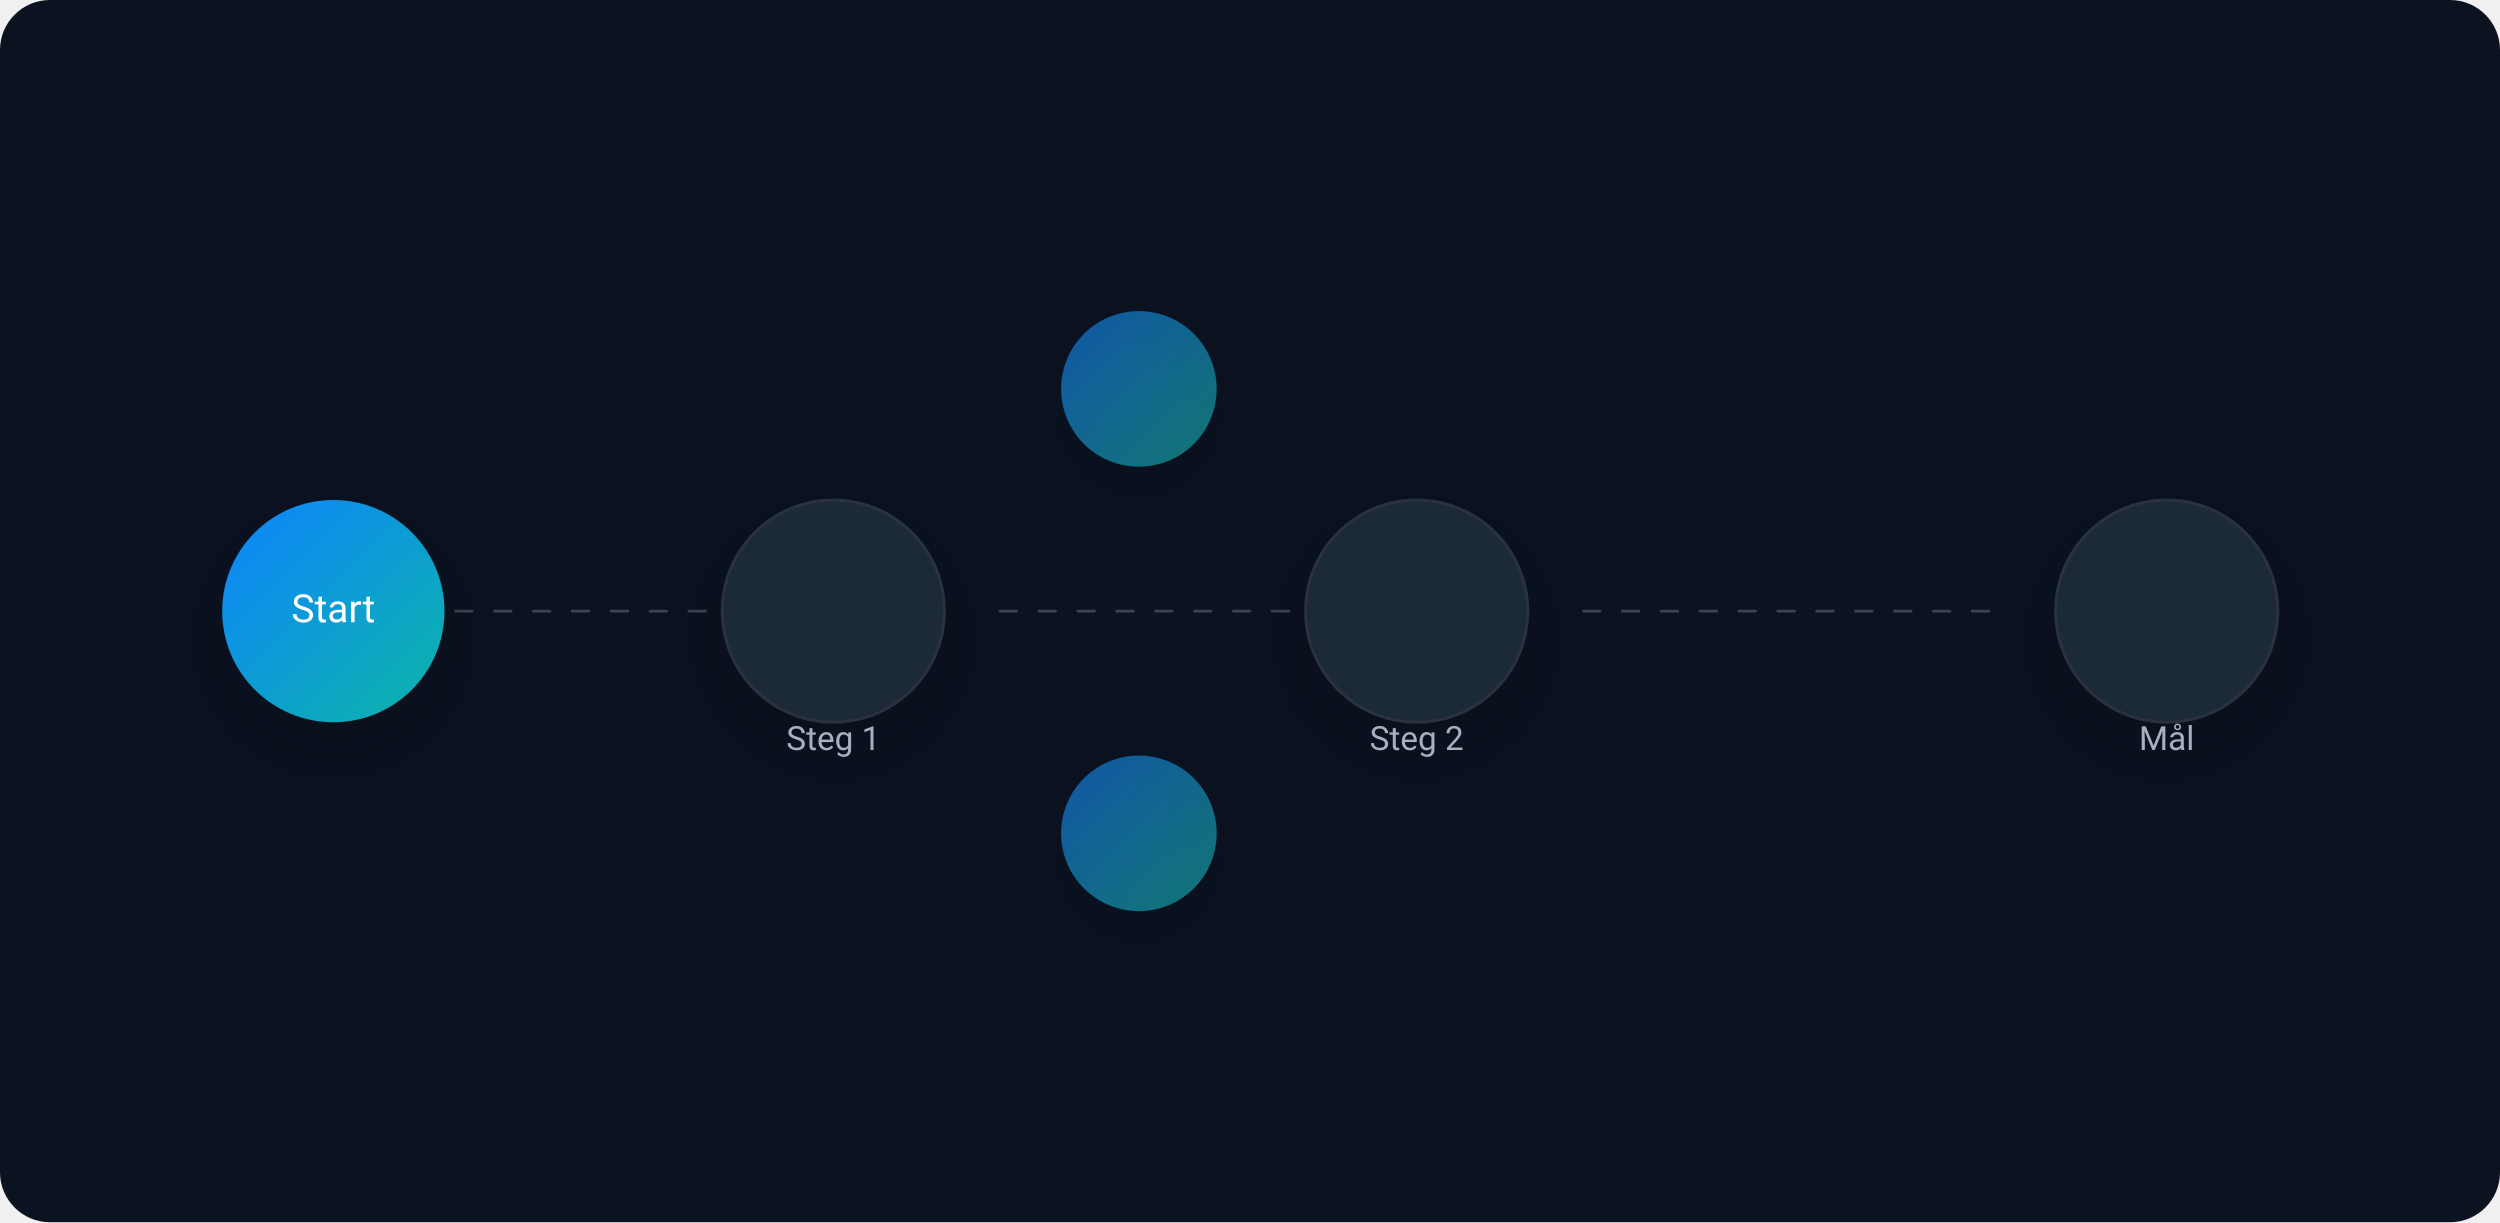
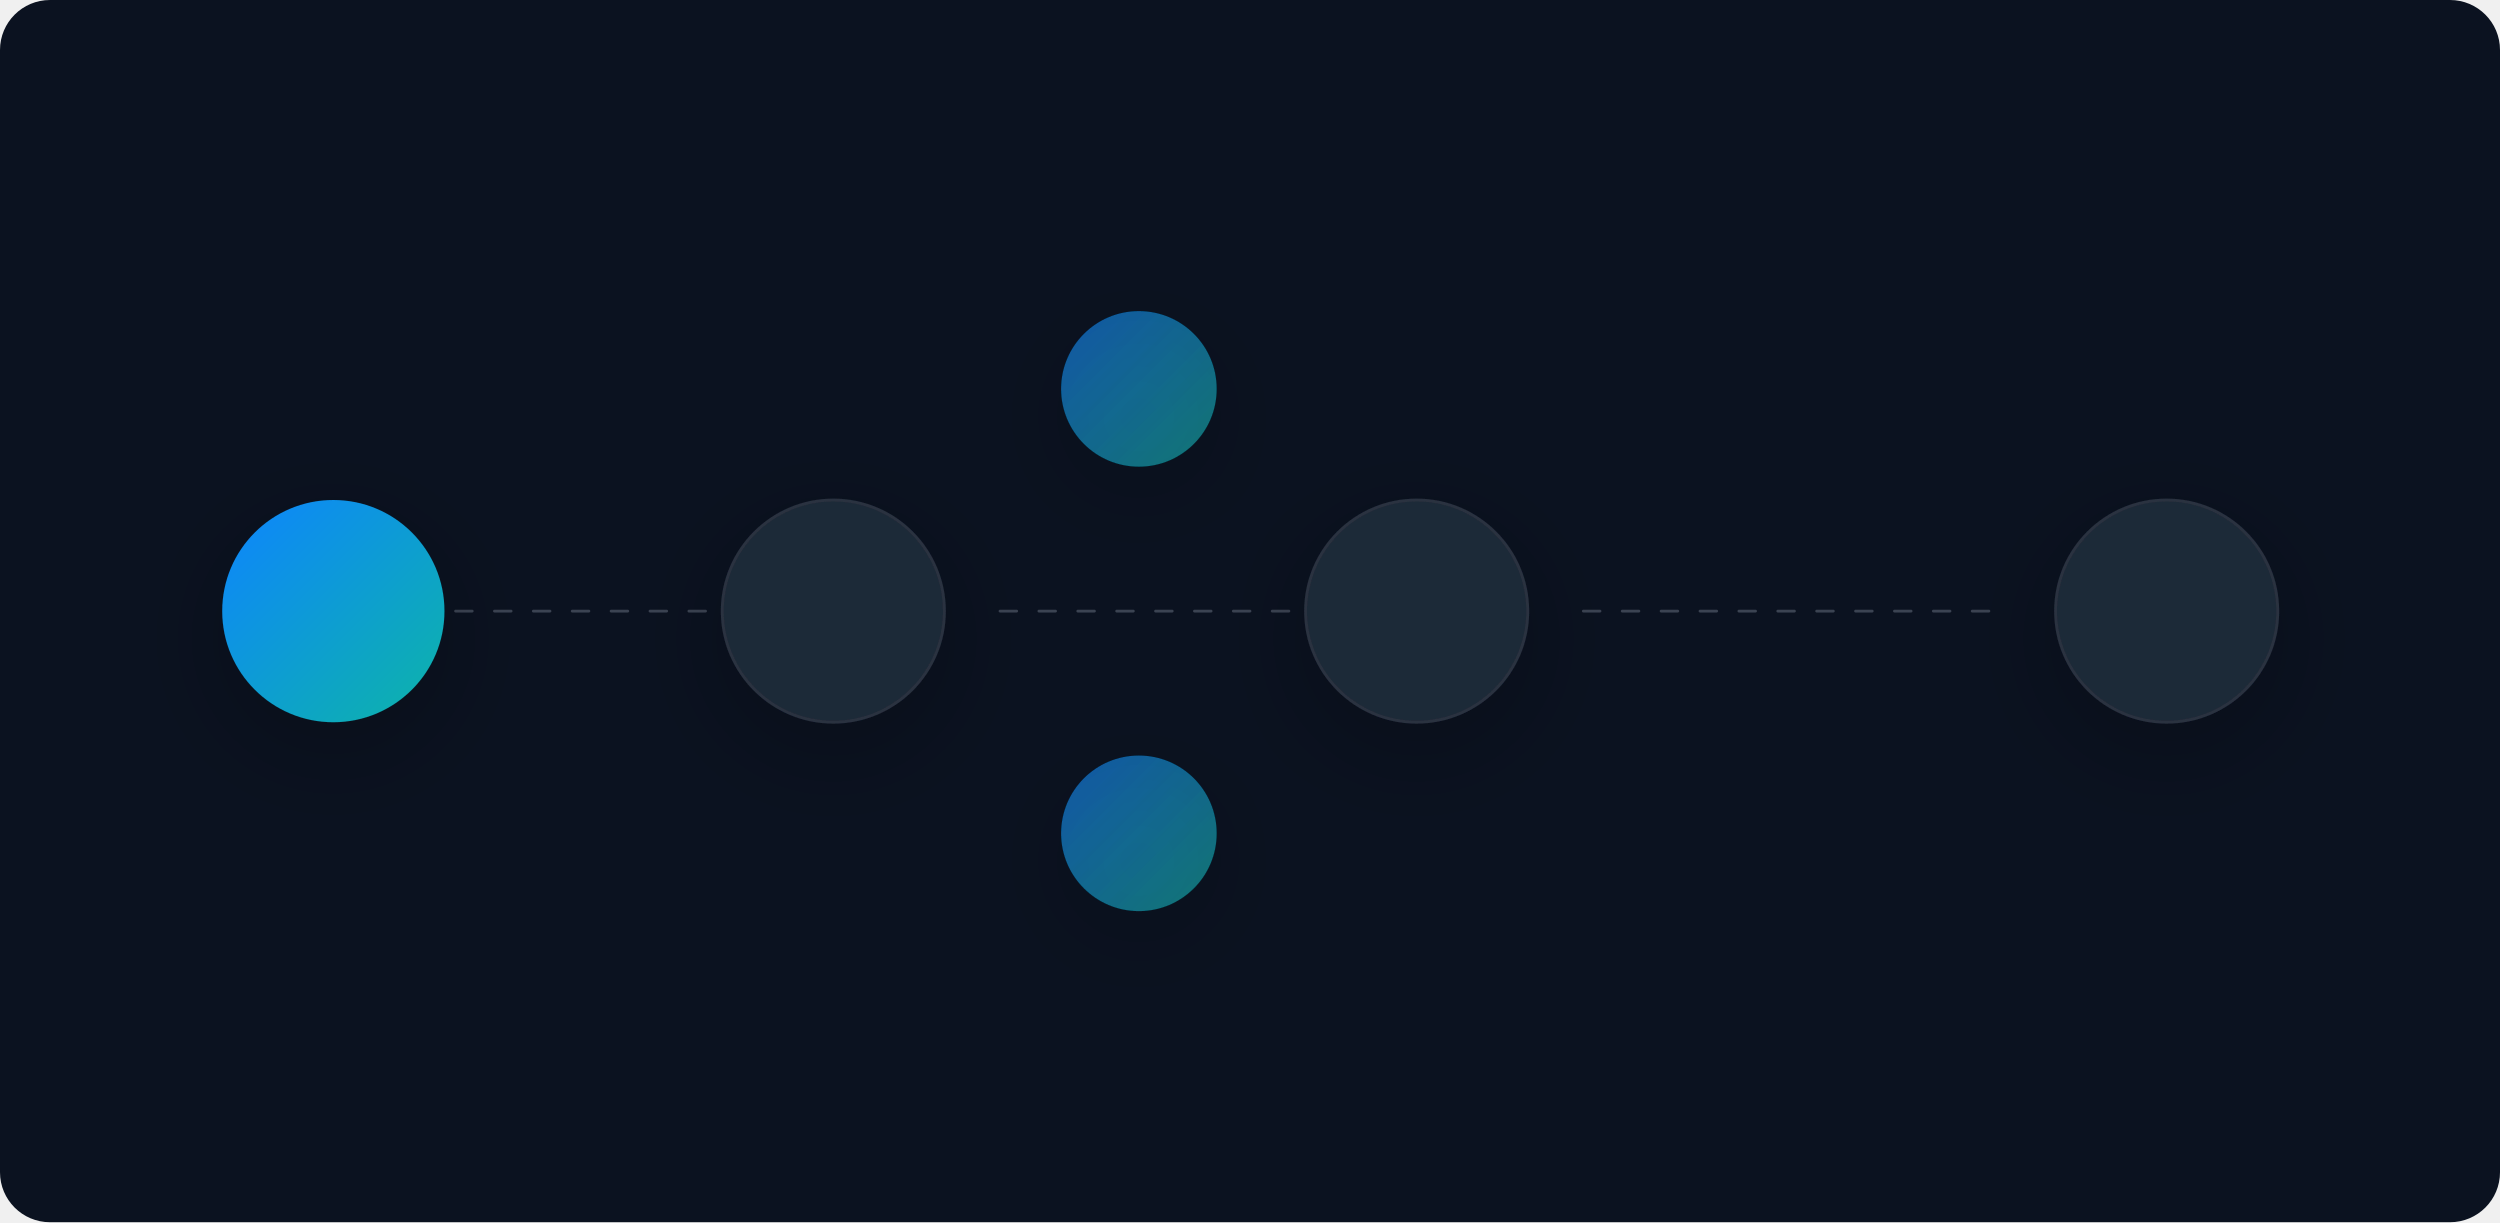
<svg xmlns="http://www.w3.org/2000/svg" viewBox="0 0 900 440" role="img" aria-label="Illustration av automationsflöde">
  <defs>
    <linearGradient id="g" x1="0" x2="1" y1="0" y2="1">
      <stop offset="0" stop-color="#0A84FF" />
      <stop offset="1" stop-color="#0BB5A7" />
    </linearGradient>
    <filter id="s" x="-20%" y="-20%" width="140%" height="140%">
      <feDropShadow dx="0" dy="10" stdDeviation="18" flood-color="rgba(0,0,0,0.22)" />
    </filter>
  </defs>
  <rect width="900" height="440" rx="18" fill="#0b1220" />
  <g stroke="#3b4352" stroke-dasharray="6 8" stroke-linecap="round">
    <path d="M150 220 H260" />
    <path d="M360 220 H470" />
    <path d="M570 220 H720" />
  </g>
  <g filter="url(#s)">
    <circle cx="120" cy="220" r="40" fill="url(#g)" />
    <circle cx="300" cy="220" r="40" fill="#1f2937" stroke="#2b3240" />
    <circle cx="510" cy="220" r="40" fill="#1f2937" stroke="#2b3240" />
    <circle cx="780" cy="220" r="40" fill="#1f2937" stroke="#2b3240" />
    <circle cx="410" cy="140" r="28" fill="url(#g)" opacity="0.6" />
    <circle cx="410" cy="300" r="28" fill="url(#g)" opacity="0.6" />
  </g>
-   <g fill="#a7b0c0" font-family="system-ui, -apple-system, Segoe UI, Roboto, Helvetica, Arial" font-size="12" text-anchor="middle">
-     <text x="120" y="220" dy="4" fill="#fff" font-size="14">Start</text>
-     <text x="300" y="220" dy="50">Steg 1</text>
-     <text x="510" y="220" dy="50">Steg 2</text>
-     <text x="780" y="220" dy="50">Mål</text>
-   </g>
</svg>
